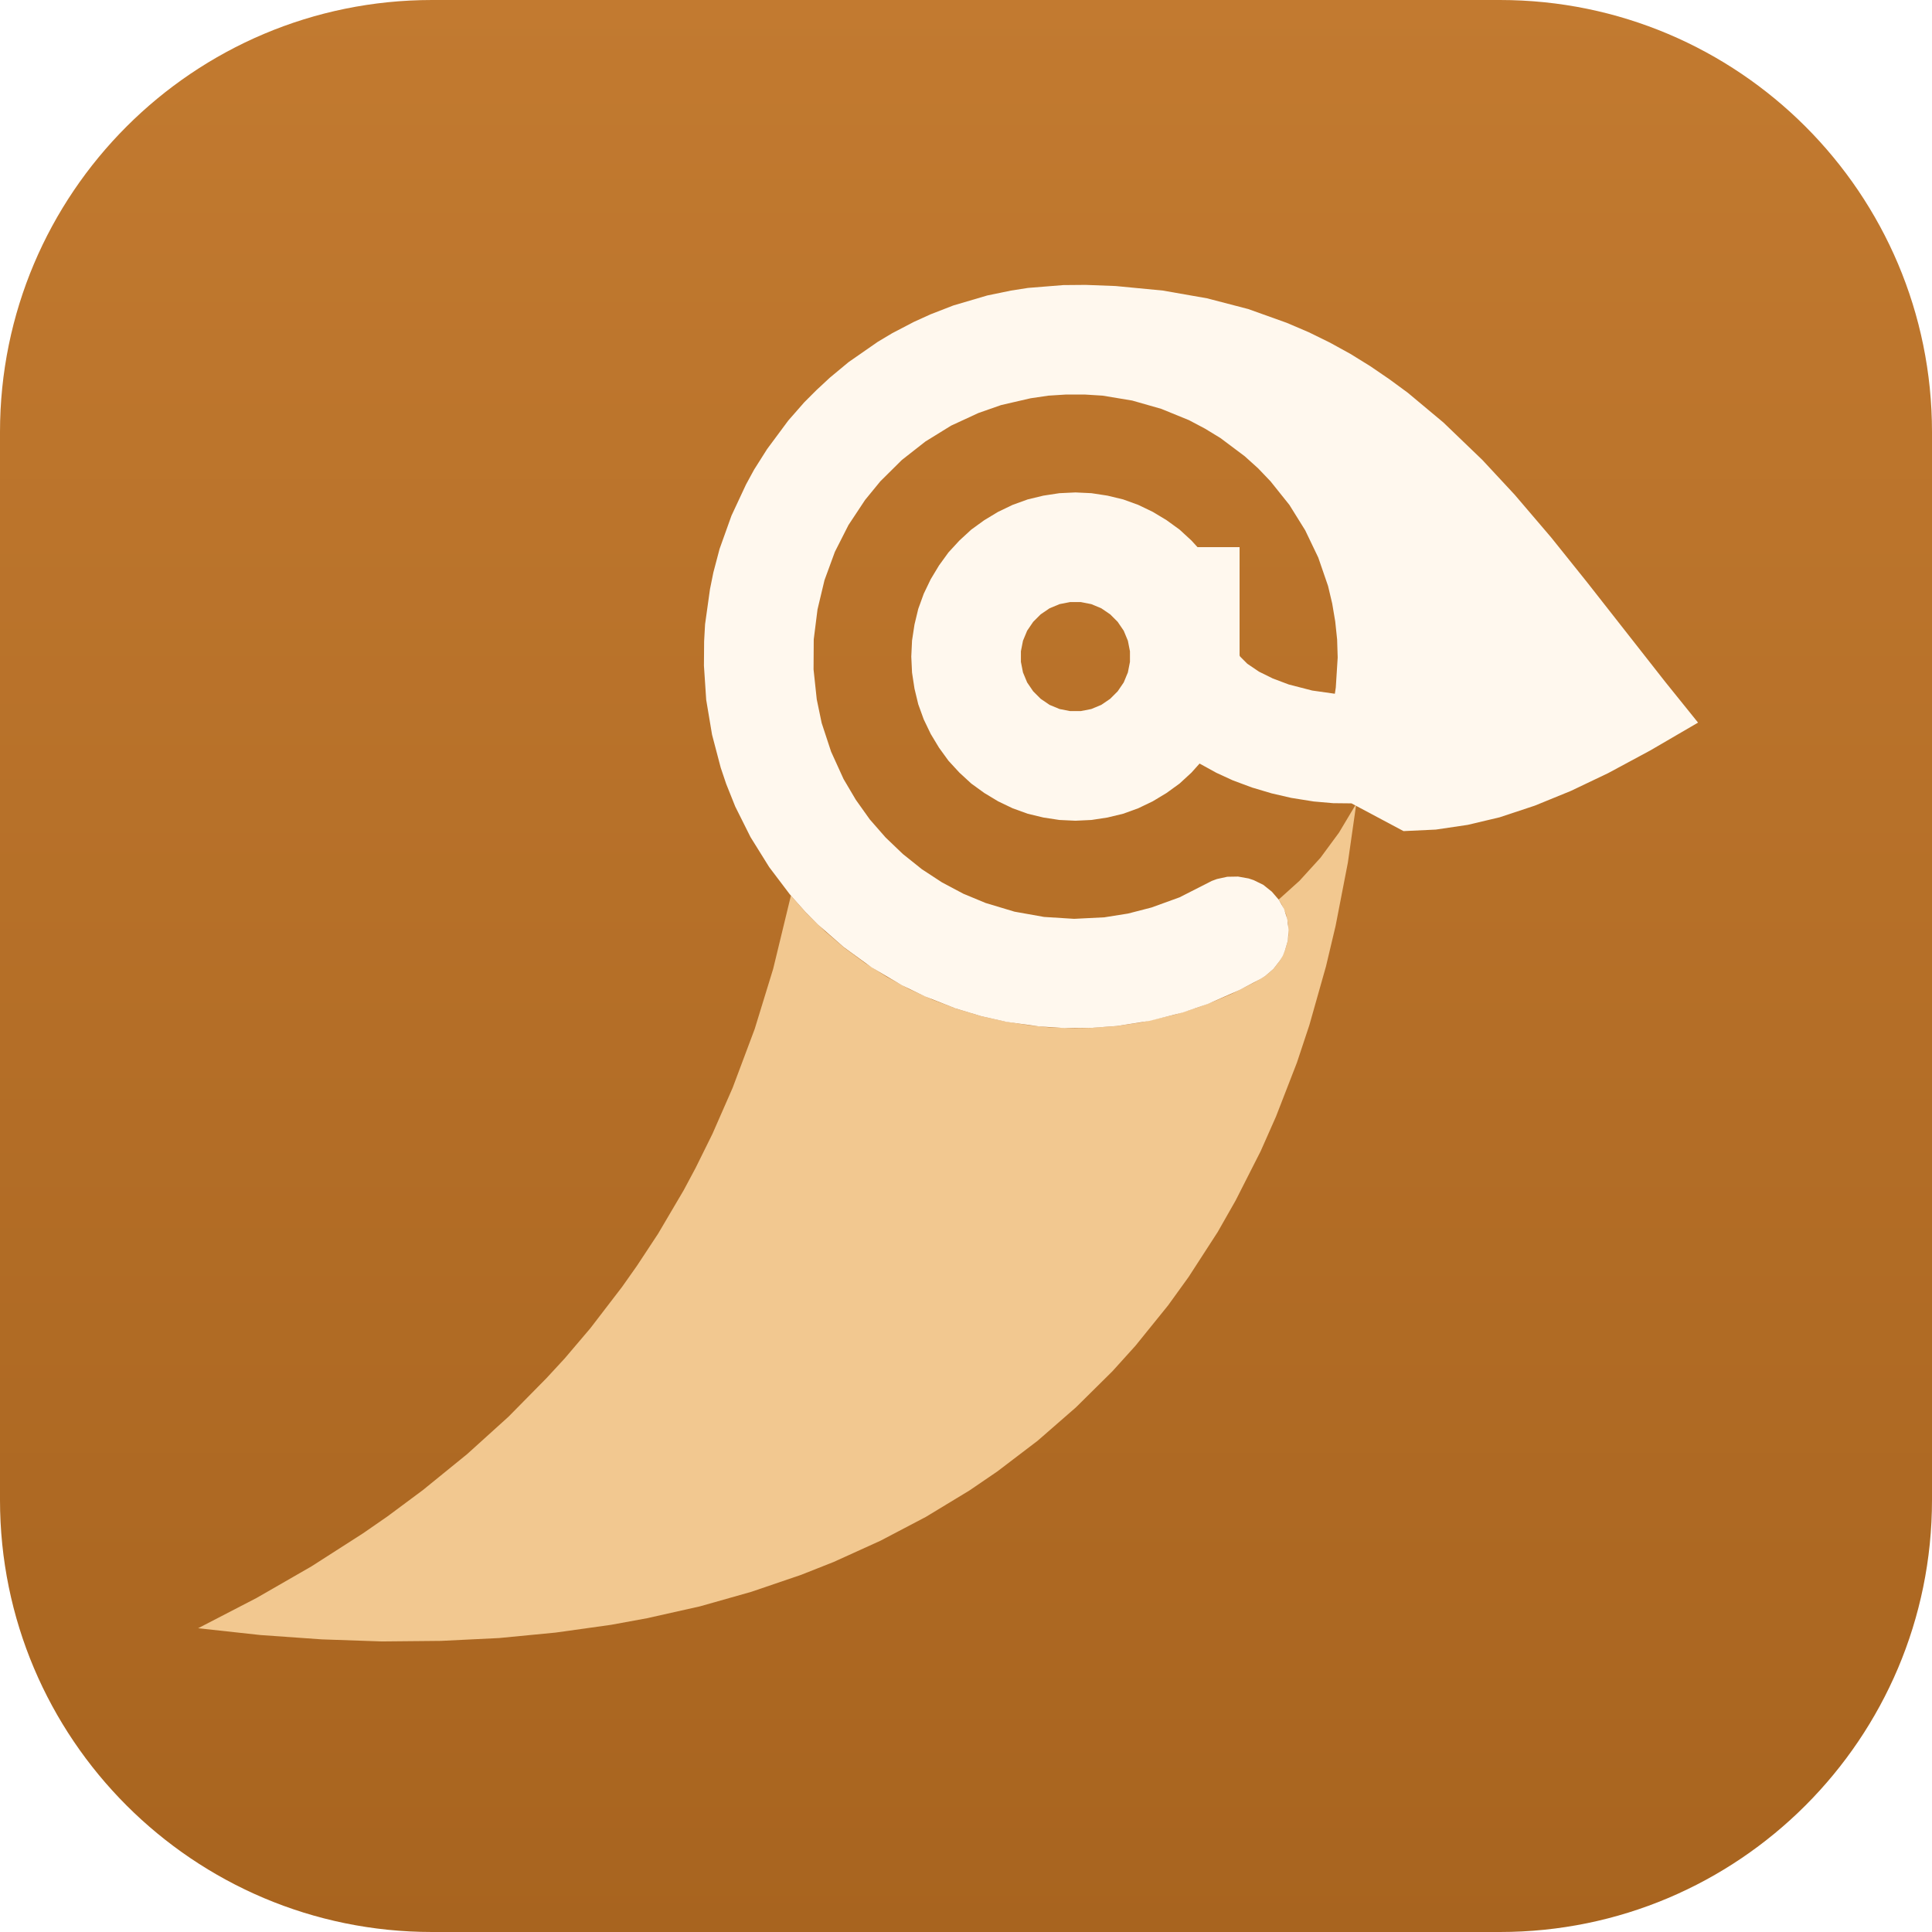
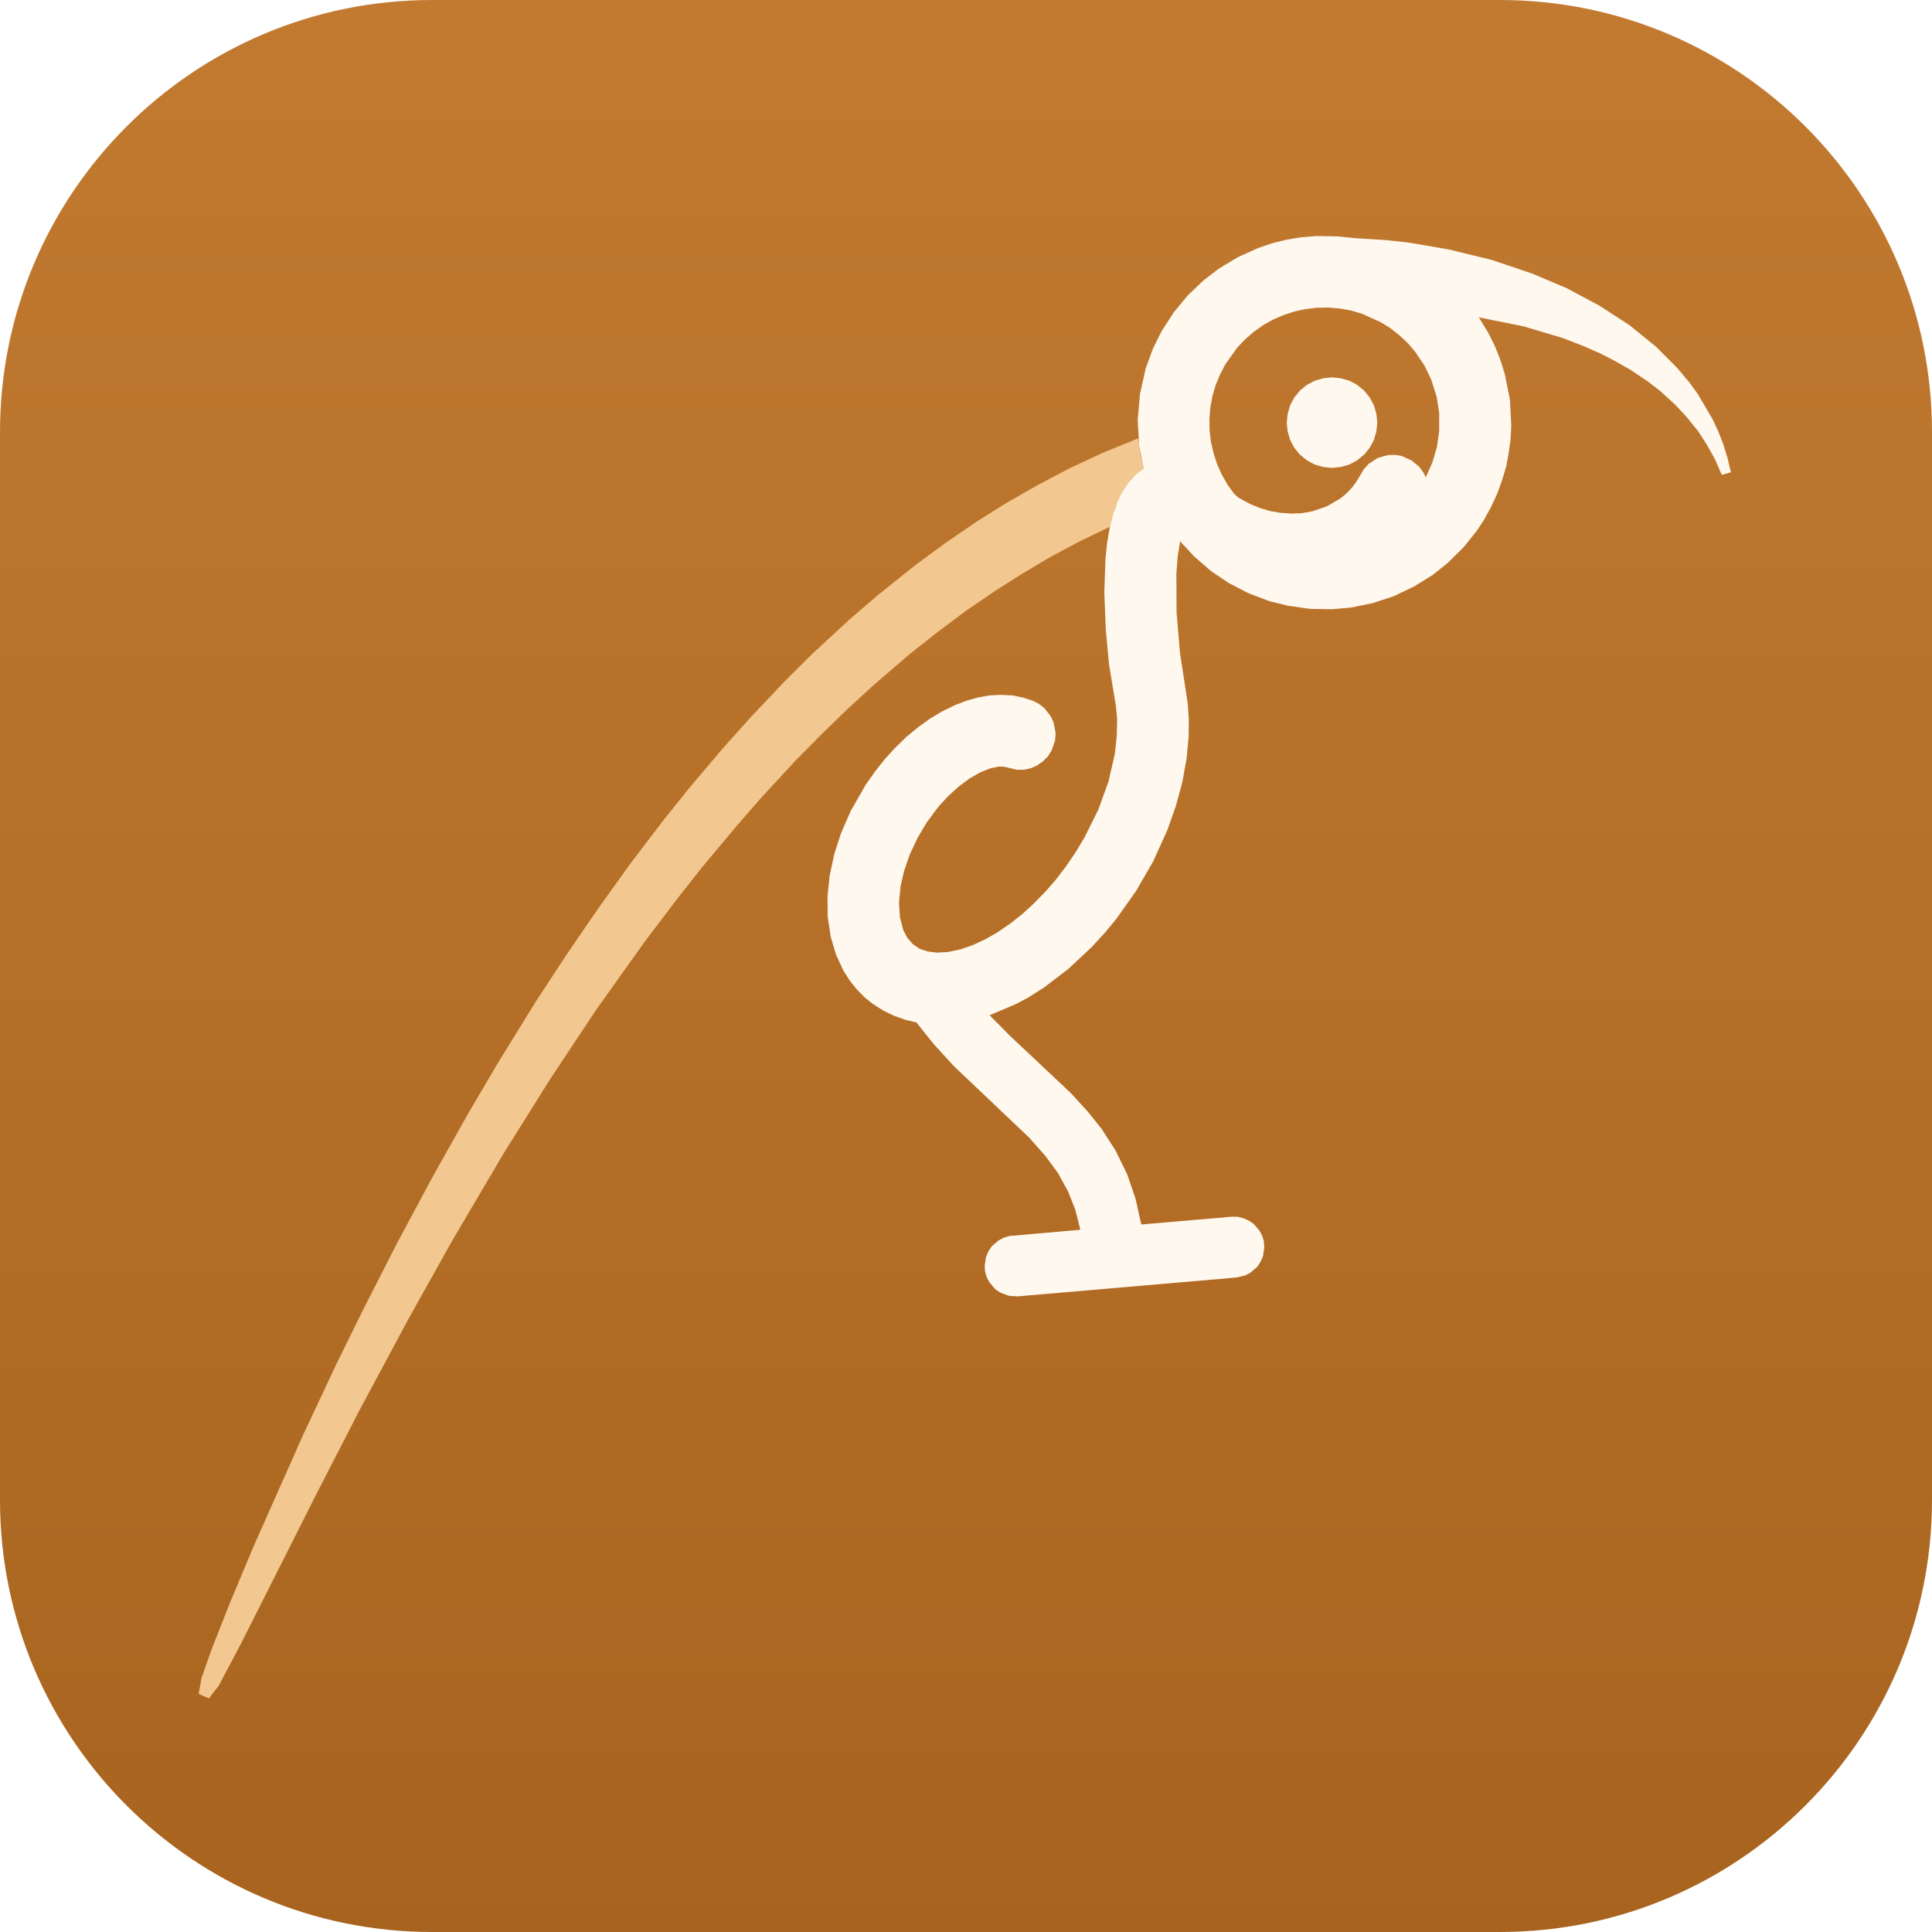
<svg xmlns="http://www.w3.org/2000/svg" width="1024" height="1024" viewBox="0 0 1024 1024">
  <defs>
    <linearGradient id="raven-bg-classic" x1="0" y1="0" x2="0" y2="1">
      <stop offset="0" stop-color="#C27A30" />
      <stop offset="1" stop-color="#A8641F" />
    </linearGradient>
  </defs>
  <rect width="1024" height="1024" rx="229" fill="url(#raven-bg-classic)" />
-   <path fill="#F2C890" d="M419.2 474.7L409.8 513.5L400.0 545.4L388.3 576.6L377.6 601.0L368.7 619.0L362.4 630.8L348.8 653.9L337.6 670.9L329.7 682.1L312.9 704.0L299.3 720.0L289.7 730.4L269.5 750.9L247.6 770.7L224.1 789.8L205.4 803.7L192.4 812.7L165.1 830.2L135.9 847.0L105.0 863.0L138.0 866.6L170.5 868.9L202.4 870.0L233.8 869.7L264.5 868.2L294.5 865.3L323.8 861.2L342.9 857.7L371.0 851.4L398.2 843.7L424.6 834.7L441.8 827.9L466.7 816.6L490.7 804.0L513.8 790.0L528.6 779.9L550.0 763.6L570.3 745.9L589.6 726.8L601.8 713.3L619.1 691.9L630.0 676.8L645.4 653.0L654.9 636.3L668.2 610.1L676.3 591.8L687.4 563.2L694.0 543.3L702.8 512.2L707.9 490.7L714.4 457.2L718.7 427.1L718.3 426.9L709.7 441.3L699.9 454.6L688.8 466.8L677.7 476.8L679.3 479.3L681.6 484.5L682.8 490.0L682.9 495.7L682.6 498.5L681.0 504.0L678.4 509.1L674.9 513.6L670.6 517.3L664.8 520.7L652.7 526.8L643.8 530.6L635.3 533.8L623.0 537.7L604.7 541.9L591.9 543.8L578.4 544.8L568.7 545.0L555.8 544.5L546.1 543.5L532.7 541.4L520.1 538.6L507.1 534.7L494.4 529.9L482.0 524.3L470.1 517.8L458.6 510.5L447.7 502.5L437.4 493.7L427.6 484.2Z" />
-   <path fill="#FFF8EE" fill-rule="evenodd" d="M743.9 440.5L761.0 439.7L777.9 437.2L794.8 433.2L813.5 427.0L832.6 419.2L852.3 409.8L874.6 397.8L900.0 383.0L882.6 361.4L841.1 308.5L822.1 284.8L802.8 262.2L785.7 243.8L765.0 223.9L746.2 208.2L736.4 201.0L726.3 194.1L715.8 187.6L704.9 181.6L693.7 176.1L682.0 171.1L661.6 163.8L639.7 158.1L616.3 154.0L591.3 151.6L575.4 151.0L563.6 151.1L544.9 152.6L535.9 154.0L523.3 156.6L505.3 161.9L493.2 166.6L484.4 170.6L472.9 176.6L465.2 181.2L449.8 191.9L439.8 200.2L432.7 206.8L426.3 213.2L417.8 222.9L406.6 238.0L399.7 248.9L395.4 256.8L387.7 273.3L381.4 290.9L378.1 303.4L376.3 312.3L373.7 330.9L373.2 339.9L373.1 352.8L374.3 370.9L377.4 389.4L382.0 406.9L384.9 415.5L389.7 427.5L397.8 443.7L407.7 459.6L418.6 474.0L427.2 483.7L433.6 490.1L447.2 502.0L461.9 512.7L478.0 522.2L490.2 528.1L506.5 534.5L520.1 538.6L533.4 541.6L550.6 544.0L564.2 544.9L578.4 544.8L591.9 543.8L609.2 541.1L626.7 536.7L640.2 532.1L656.8 524.8L668.2 518.8L670.6 517.3L674.9 513.6L678.4 509.1L679.9 506.6L681.0 504.0L682.6 498.5L683.0 492.9L682.3 487.2L680.6 481.8L677.8 476.9L674.1 472.6L669.6 469.0L664.5 466.5L661.8 465.6L656.2 464.6L650.5 464.7L645.0 465.9L642.3 466.9L625.2 475.6L610.3 481.0L597.9 484.2L585.3 486.2L569.3 487.0L553.4 486.0L537.7 483.2L522.4 478.6L510.6 473.7L499.3 467.7L488.6 460.7L478.6 452.7L469.4 443.9L461.0 434.3L453.6 423.9L447.1 412.9L440.5 398.4L435.5 383.2L432.9 370.7L431.2 354.8L431.3 338.9L433.3 323.0L437.0 307.5L442.5 292.5L449.7 278.3L458.5 265.0L466.6 255.1L478.0 243.8L490.5 234.0L504.1 225.6L518.6 218.9L530.6 214.7L546.2 211.1L555.7 209.7L565.2 209.1L574.8 209.1L584.4 209.7L600.1 212.3L615.5 216.7L630.2 222.7L638.7 227.2L646.9 232.2L659.7 241.8L666.8 248.2L673.4 255.1L683.4 267.6L691.8 281.1L698.7 295.5L703.9 310.6L706.1 319.9L707.7 329.4L708.7 338.9L709.0 348.5L708.0 364.4L707.5 367.7L695.5 366.0L683.1 362.8L674.6 359.6L667.3 356.0L661.1 351.8L657.3 348.0L657.0 347.4L657.0 290.0L634.7 290.0L631.5 286.5L625.2 280.7L618.3 275.7L611.0 271.3L603.3 267.6L595.3 264.7L587.0 262.7L578.5 261.4L570.0 261.0L561.5 261.4L553.0 262.7L544.7 264.7L536.7 267.6L529.0 271.3L521.7 275.7L514.8 280.7L508.5 286.5L502.7 292.8L497.7 299.7L493.3 307.0L489.6 314.7L486.7 322.7L484.7 331.0L483.4 339.5L483.0 348.0L483.4 356.5L484.7 365.0L486.7 373.3L489.6 381.3L493.3 389.0L497.7 396.3L502.7 403.2L508.5 409.5L514.8 415.3L521.7 420.3L529.0 424.7L536.7 428.4L544.7 431.3L553.0 433.3L561.5 434.6L570.0 435.0L578.5 434.6L587.0 433.3L595.3 431.3L603.3 428.4L611.0 424.7L618.3 420.3L625.2 415.3L631.5 409.5L635.8 404.7L644.7 409.6L653.4 413.6L663.6 417.4L674.0 420.5L684.4 422.9L696.3 424.8L706.6 425.7L716.3 425.8ZM597.8 356.4L595.6 361.7L592.4 366.4L588.4 370.4L583.7 373.6L578.4 375.8L572.8 376.9L567.2 376.9L561.6 375.8L556.3 373.6L551.6 370.4L547.6 366.4L544.4 361.7L542.2 356.4L541.1 350.8L541.1 345.2L542.2 339.6L544.4 334.3L547.6 329.6L551.6 325.6L556.3 322.4L561.6 320.2L567.2 319.1L572.8 319.1L578.4 320.2L583.7 322.4L588.4 325.6L592.4 329.6L595.6 334.3L597.8 339.6L598.9 345.2L598.9 350.8Z" />
+   <path fill="#F2C890" d="M115.9 893.5L127.5 871.6L168.1 791.1L190.3 747.9L216.8 698.5L239.9 657.2L267.5 610.4L291.7 571.8L316.4 534.6L341.8 499.0L359.0 476.3L372.1 459.7L389.8 438.5L403.2 423.1L421.4 403.4L435.3 389.3L449.3 375.7L463.5 362.7L482.6 346.3L497.2 334.8L511.9 323.8L526.8 313.6L541.9 304.0L557.1 295.0L572.5 286.8L588.3 279.2L591.0 269.2L594.9 260.5L597.3 256.8L600.2 253.3L606.1 248.4L604.3 240.3L603.3 232.3L583.8 240.3L566.7 248.3L550.0 257.1L533.5 266.5L517.3 276.7L501.4 287.6L485.7 299.1L465.3 315.4L450.3 328.3L430.6 346.5L416.2 360.8L397.3 380.8L383.4 396.3L365.2 417.8L351.8 434.5L334.3 457.5L317.2 481.3L300.4 505.8L283.9 531.0L263.9 563.4L248.2 590.1L229.1 624.1L210.4 659.0L192.2 694.7L178.0 723.6L160.7 760.4L134.1 820.3L121.4 850.7L112.3 873.8L106.8 889.4L105.3 897.8L110.7 900.2Z" />
+   <path fill="#FFF8EE" fill-rule="evenodd" d="M783.8 168.2L807.6 173.0L828.4 179.2L839.2 183.4L847.9 187.2L856.1 191.4L864.0 195.9L873.0 201.9L880.0 207.3L887.7 214.3L893.6 220.6L900.1 228.6L904.8 235.9L909.0 243.5L912.6 251.7L917.4 250.3L915.7 243.0L913.5 235.8L910.8 228.8L907.6 222.0L899.9 208.9L895.4 202.7L889.1 195.2L877.9 183.9L863.6 172.3L847.7 162.0L830.5 152.8L812.1 145.0L790.4 137.7L767.8 132.2L746.8 128.6L735.0 127.3L717.7 126.2L709.1 125.3L697.6 125.1L689.4 125.8L681.6 127.1L674.0 129.0L666.5 131.6L656.1 136.3L646.0 142.4L637.9 148.6L629.3 156.8L622.1 165.6L615.7 175.5L611.1 184.7L607.2 195.4L604.2 208.9L603.0 222.6L603.8 236.4L606.1 248.4L601.8 251.7L598.2 255.6L594.9 260.5L592.3 265.9L590.1 272.1L588.2 279.6L586.8 287.7L585.9 296.2L585.3 314.1L586.1 333.9L587.8 352.0L591.5 374.5L592.1 381.3L591.9 390.2L590.9 399.5L587.5 414.3L582.1 429.2L574.8 443.9L570.1 451.7L565.0 459.2L559.6 466.3L553.8 472.9L547.8 479.0L541.8 484.5L535.6 489.4L528.3 494.4L522.3 497.8L515.4 501.0L509.0 503.2L502.2 504.6L496.4 504.9L491.7 504.3L487.5 502.9L483.9 500.5L481.0 497.2L478.8 493.1L477.0 486.2L476.5 478.6L477.3 469.8L479.2 461.6L482.1 453.1L486.5 443.8L491.2 435.9L497.2 427.8L502.2 422.3L508.1 416.9L513.9 412.6L519.3 409.5L524.7 407.3L529.3 406.3L532.3 406.4L538.9 408.0L542.7 408.0L546.3 407.2L549.7 405.7L552.8 403.5L555.4 400.9L557.4 397.7L559.2 392.5L559.5 388.7L558.5 383.2L557.0 379.8L553.6 375.4L550.7 373.1L547.4 371.4L542.1 369.7L536.7 368.6L530.5 368.3L524.3 368.6L518.2 369.7L512.0 371.5L506.0 373.8L499.1 377.2L492.9 380.9L486.3 385.7L480.5 390.5L474.2 396.6L469.1 402.2L464.1 408.5L458.8 416.0L450.8 430.0L445.7 441.8L442.2 452.6L439.8 463.8L438.6 474.9L438.7 486.0L440.3 496.5L443.1 506.0L447.1 514.6L450.5 519.9L454.2 524.5L458.7 529.0L463.0 532.4L468.5 535.8L473.9 538.4L480.1 540.6L485.7 541.9L494.9 553.4L505.5 565.0L545.4 602.9L554.1 612.7L560.8 621.8L566.2 631.7L570.0 641.4L572.6 651.8L535.0 655.1L532.0 656.0L529.2 657.5L525.6 660.6L523.9 663.2L522.6 666.1L521.9 670.8L522.1 674.0L523.0 677.0L524.5 679.8L527.6 683.4L530.2 685.1L534.7 686.8L539.4 687.1L655.4 677.1L660.0 676.0L662.8 674.5L666.4 671.4L668.1 668.8L669.4 665.9L670.1 661.2L669.9 658.0L669.0 655.0L667.5 652.2L664.4 648.6L661.8 646.9L658.9 645.6L655.8 644.9L652.6 644.9L604.9 649.0L601.8 635.1L597.4 622.3L591.2 609.7L583.8 598.2L576.4 589.0L567.6 579.4L535.3 549.0L524.5 538.1L538.2 532.3L545.0 528.7L553.2 523.5L566.2 513.6L578.8 501.8L586.1 493.8L591.7 487.0L602.1 472.3L611.3 456.4L618.7 440.0L623.2 427.3L626.7 414.4L629.0 401.4L630.0 390.3L630.1 381.8L629.6 373.4L625.4 345.9L623.6 324.5L623.5 303.9L624.2 294.9L625.5 286.9L633.0 295.0L641.9 302.7L651.4 309.1L661.9 314.5L673.0 318.7L682.9 321.1L694.2 322.7L706.1 322.9L716.2 322.0L727.8 319.6L738.7 316.0L749.4 310.9L759.4 304.7L767.4 298.3L775.8 290.0L782.9 281.1L786.4 275.8L790.2 268.9L793.5 261.8L796.1 254.7L798.3 247.2L799.5 241.0L800.6 233.2L801.0 225.7L800.3 211.9L797.6 198.4L795.3 190.9L792.2 183.2L788.7 176.2ZM654.0 261.6L650.5 256.7L647.5 251.4L645.0 245.8L643.2 240.1L641.8 234.1L641.1 228.1L641.0 222.0L641.5 216.0L642.6 210.0L644.3 204.2L646.6 198.6L649.4 193.2L655.7 184.3L659.9 179.9L664.5 175.9L669.4 172.4L674.7 169.4L680.3 167.0L686.0 165.1L692.0 163.8L698.0 163.1L704.1 163.0L710.1 163.5L716.1 164.6L721.9 166.3L731.9 170.8L737.0 174.0L741.8 177.8L746.2 181.9L750.1 186.5L754.9 193.6L758.6 201.2L761.5 210.5L762.8 218.9L762.8 228.6L761.6 237.0L759.2 245.1L755.7 253.0L754.5 250.6L752.4 247.6L748.1 244.0L743.0 241.7L739.4 241.1L735.6 241.2L730.3 242.7L725.6 245.7L723.0 248.5L719.3 254.7L716.8 258.2L713.7 261.5L710.7 264.0L703.4 268.3L695.6 271.0L689.9 272.0L684.8 272.2L678.6 271.8L673.3 270.9L667.9 269.3L662.5 267.1L656.3 263.7ZM729.5 219.3L728.2 214.8L726.0 210.7L723.0 207.0L719.3 204.0L715.2 201.8L710.7 200.5L706.0 200.0L701.3 200.5L696.8 201.8L692.7 204.0L689.0 207.0L686.0 210.7L683.8 214.8L682.5 219.3L682.0 224.0L682.5 228.7L683.8 233.2L686.0 237.3L689.0 241.0L692.7 244.0L696.8 246.2L701.3 247.5L706.0 248.0L710.7 247.5L715.2 246.2L719.3 244.0L723.0 241.0L726.0 237.3L728.2 233.2L729.5 228.7L730.0 224.0Z" />
</svg>
